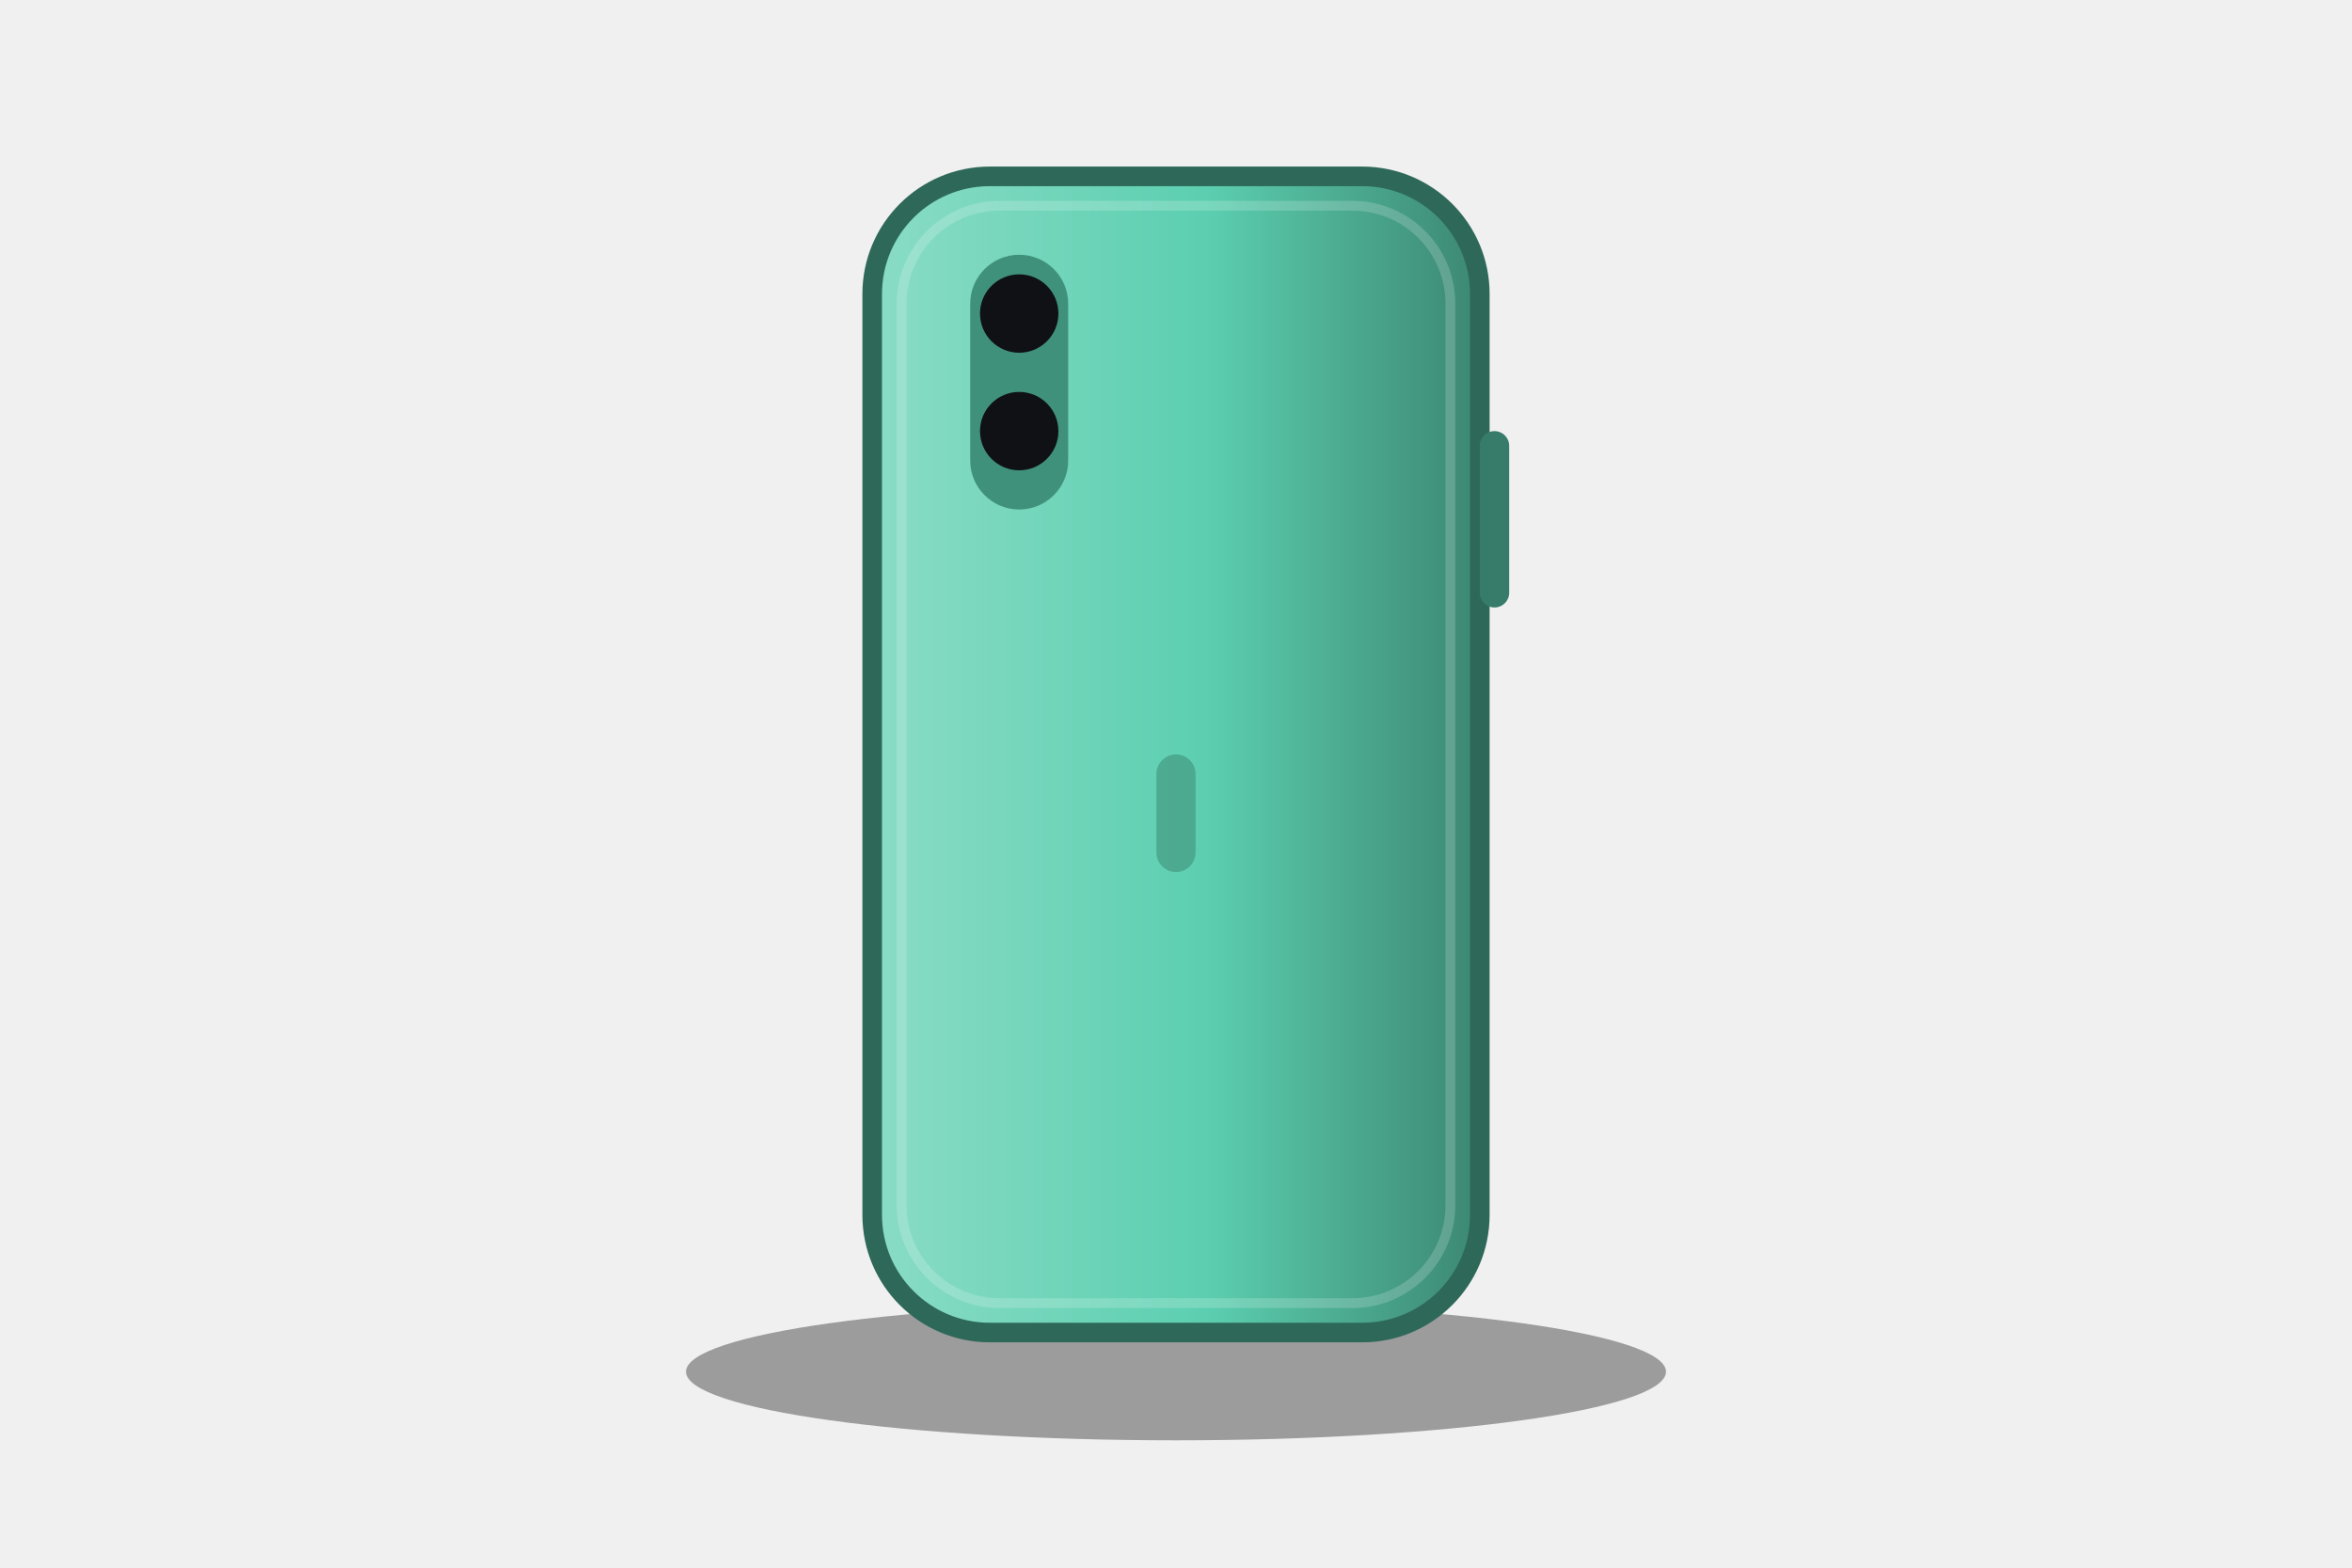
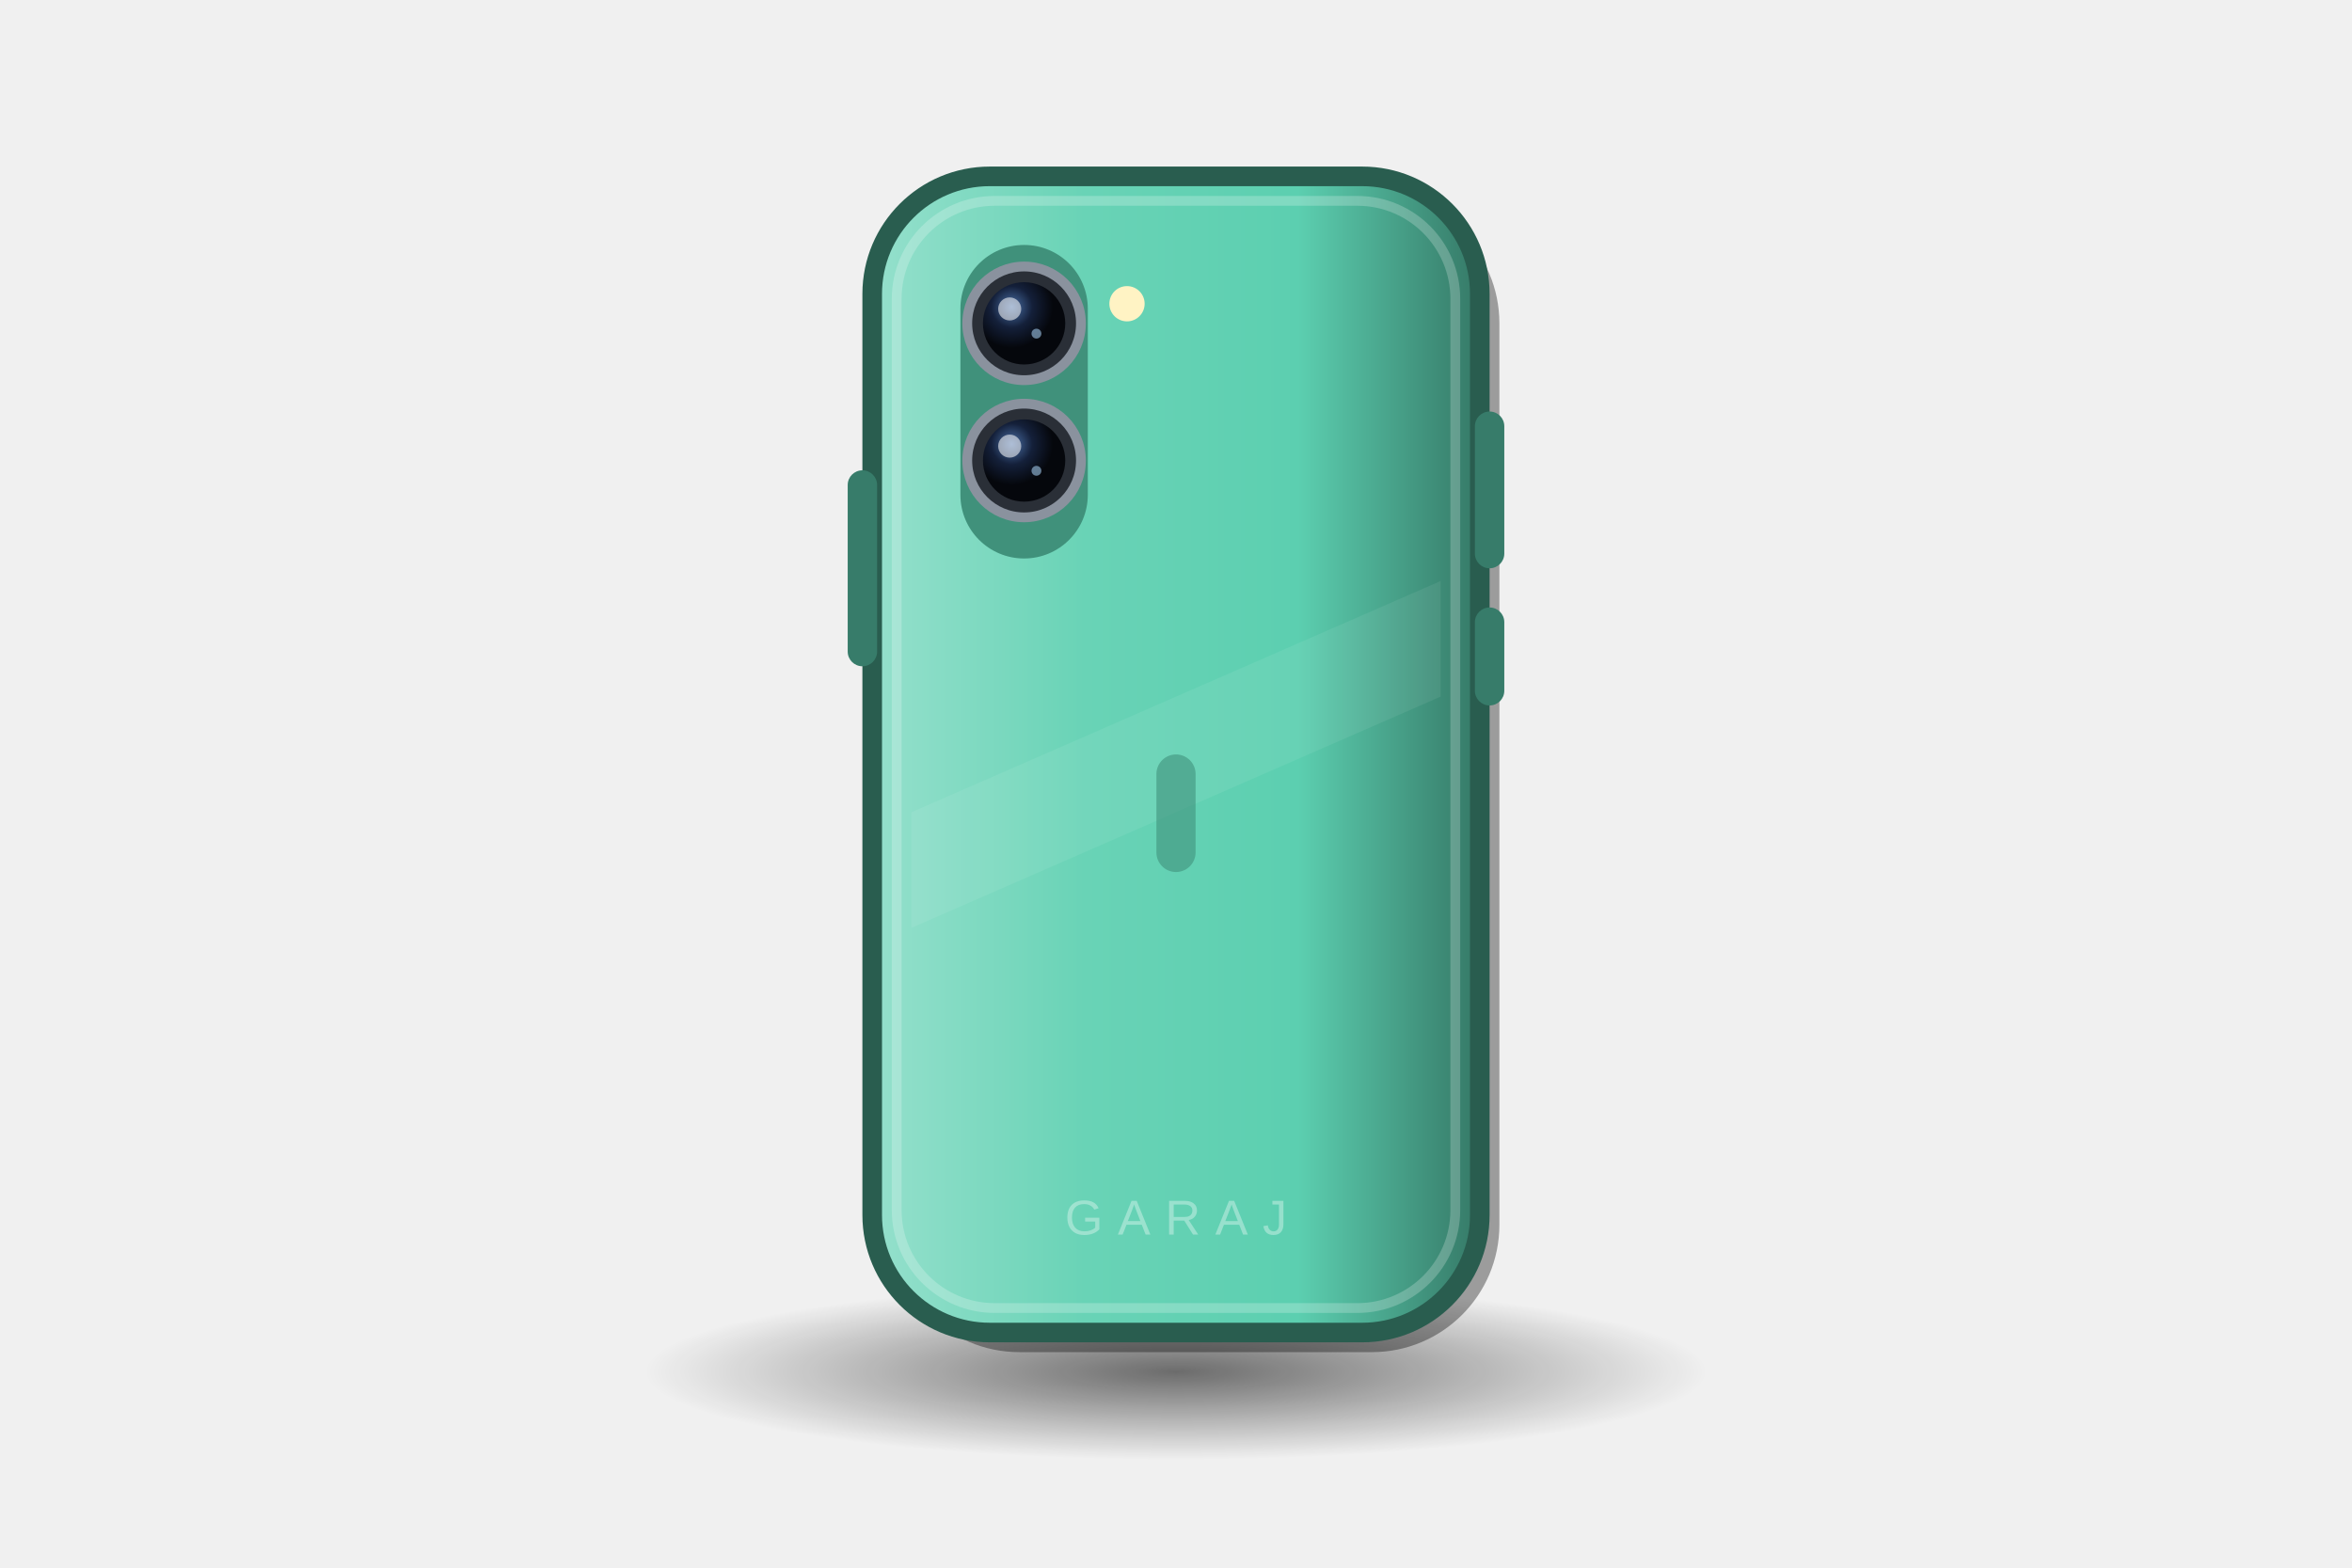
<svg xmlns="http://www.w3.org/2000/svg" viewBox="0 0 240 160">
  <defs>
-     <linearGradient id="g49" x1="0" y1="0" x2="1" y2="0">
-       <stop offset="0" stop-color="#8adcc6" />
-       <stop offset="0.55" stop-color="#5ccfb0" />
-       <stop offset="1" stop-color="#3c8772" />
+     <linearGradient id="g162" x1="0" y1="0" x2="1" y2="0">
+       <stop offset="0" stop-color="#95e0cc" />
+       <stop offset="0.35" stop-color="#69d3b6" />
+       <stop offset="0.7" stop-color="#5ccfb0" />
+       <stop offset="1" stop-color="#357866" />
    </linearGradient>
  </defs>
-   <ellipse cx="120" cy="140" rx="50" ry="7" fill="#000" opacity=".35" />
-   <rect x="89" y="18" width="62" height="118" rx="12" fill="url(#g49)" stroke="#2e6858" stroke-width="2" />
-   <rect x="92" y="21" width="56" height="112" rx="10" fill="none" stroke="#fff" stroke-opacity=".18" />
-   <rect x="99" y="26" width="10" height="26" rx="5" fill="#40917b" />
-   <circle cx="104" cy="32" r="4" fill="#0f1114" />
-   <circle cx="104" cy="44" r="4" fill="#0f1114" />
+   <defs>
+     <radialGradient id="sh165">
+       <stop offset="0" stop-color="#000" stop-opacity=".55" />
+       <stop offset="1" stop-color="#000" stop-opacity="0" />
+     </radialGradient>
+   </defs>
+   <ellipse cx="120" cy="140" rx="54" ry="9" fill="url(#sh165)" />
+   <rect x="91" y="20" width="62" height="118" rx="13" fill="#000" opacity=".35" />
+   <rect x="89" y="18" width="62" height="118" rx="12" fill="url(#g162)" stroke="#295d4f" stroke-width="2" />
+   <rect x="91.5" y="20.5" width="57" height="113" rx="10" fill="none" stroke="#fff" stroke-opacity=".22" />
+   <path d="M93,82.9 L147,59.3 L147,71.1 L93,94.7 Z" fill="#fff" opacity=".07" />
+   <rect x="98" y="25" width="13" height="32" rx="6.5" fill="#40917b" />
+   <defs>
+     <radialGradient id="lens163" cx=".35" cy=".3">
+       <stop offset="0" stop-color="#4a6fa5" />
+       <stop offset=".5" stop-color="#14203a" />
+       <stop offset="1" stop-color="#05070c" />
+     </radialGradient>
+   </defs>
+   <circle cx="104.5" cy="33" r="5.8" fill="#2a2f37" stroke="#8a929e" stroke-width="1" />
+   <circle cx="104.5" cy="33" r="4.2" fill="url(#lens163)" />
+   <circle cx="103.03" cy="31.53" r="1.176" fill="#fff" opacity=".55" />
+   <circle cx="105.76" cy="34.05" r="0.504" fill="#9fc6e8" opacity=".6" />
+   <defs>
+     <radialGradient id="lens164" cx=".35" cy=".3">
+       <stop offset="0" stop-color="#4a6fa5" />
+       <stop offset=".5" stop-color="#14203a" />
+       <stop offset="1" stop-color="#05070c" />
+     </radialGradient>
+   </defs>
+   <circle cx="104.5" cy="47" r="5.8" fill="#2a2f37" stroke="#8a929e" stroke-width="1" />
+   <circle cx="104.5" cy="47" r="4.2" fill="url(#lens164)" />
+   <circle cx="103.03" cy="45.53" r="1.176" fill="#fff" opacity=".55" />
+   <circle cx="105.76" cy="48.05" r="0.504" fill="#9fc6e8" opacity=".6" />
+   <circle cx="115" cy="31" r="1.8" fill="#fff3c4" />
  <rect x="118" y="77" width="4" height="12" rx="2" fill="#40917b" opacity=".6" />
-   <rect x="151" y="44" width="3" height="18" rx="1.5" fill="#377c6a" />
+   <text x="120" y="126" text-anchor="middle" font-family="Arial" font-size="5" letter-spacing="1.5" fill="#fff" opacity=".35">GARAJ</text>
+   <rect x="150.5" y="42" width="3" height="16" rx="1.5" fill="#377c6a" />
+   <rect x="150.5" y="62" width="3" height="10" rx="1.5" fill="#377c6a" />
+   <rect x="86.5" y="48" width="3" height="20" rx="1.5" fill="#377c6a" />
</svg>
